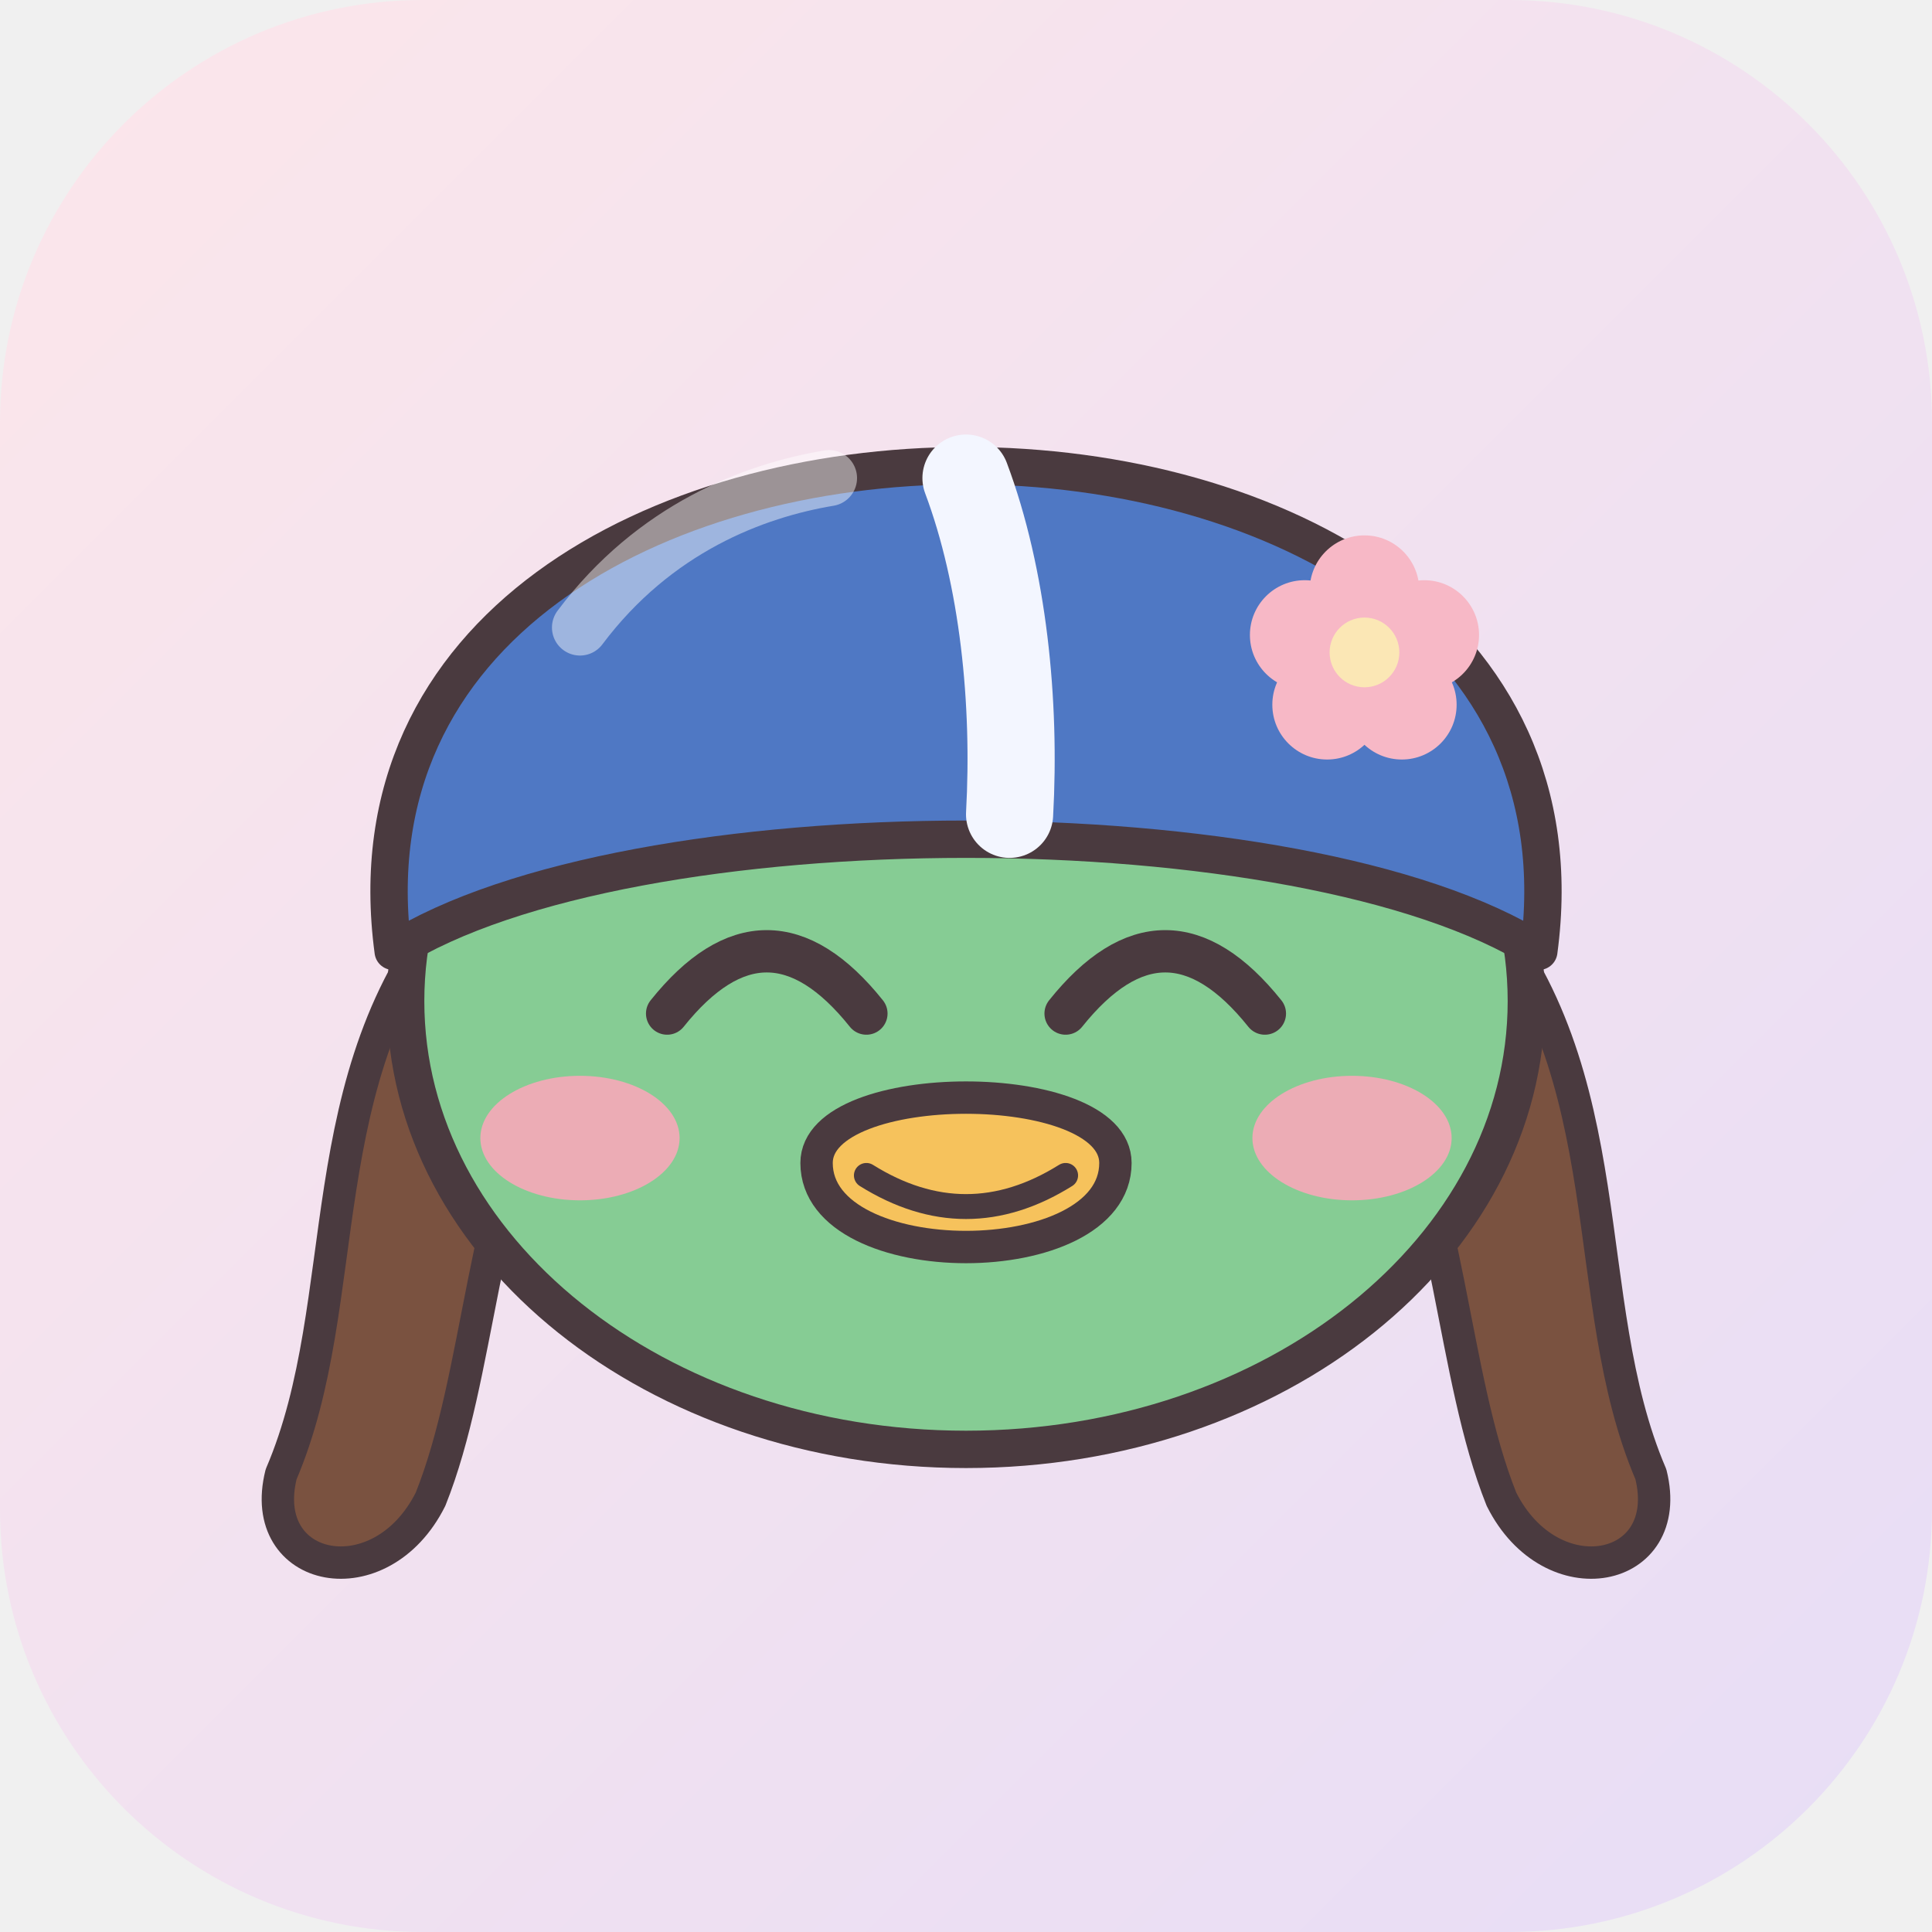
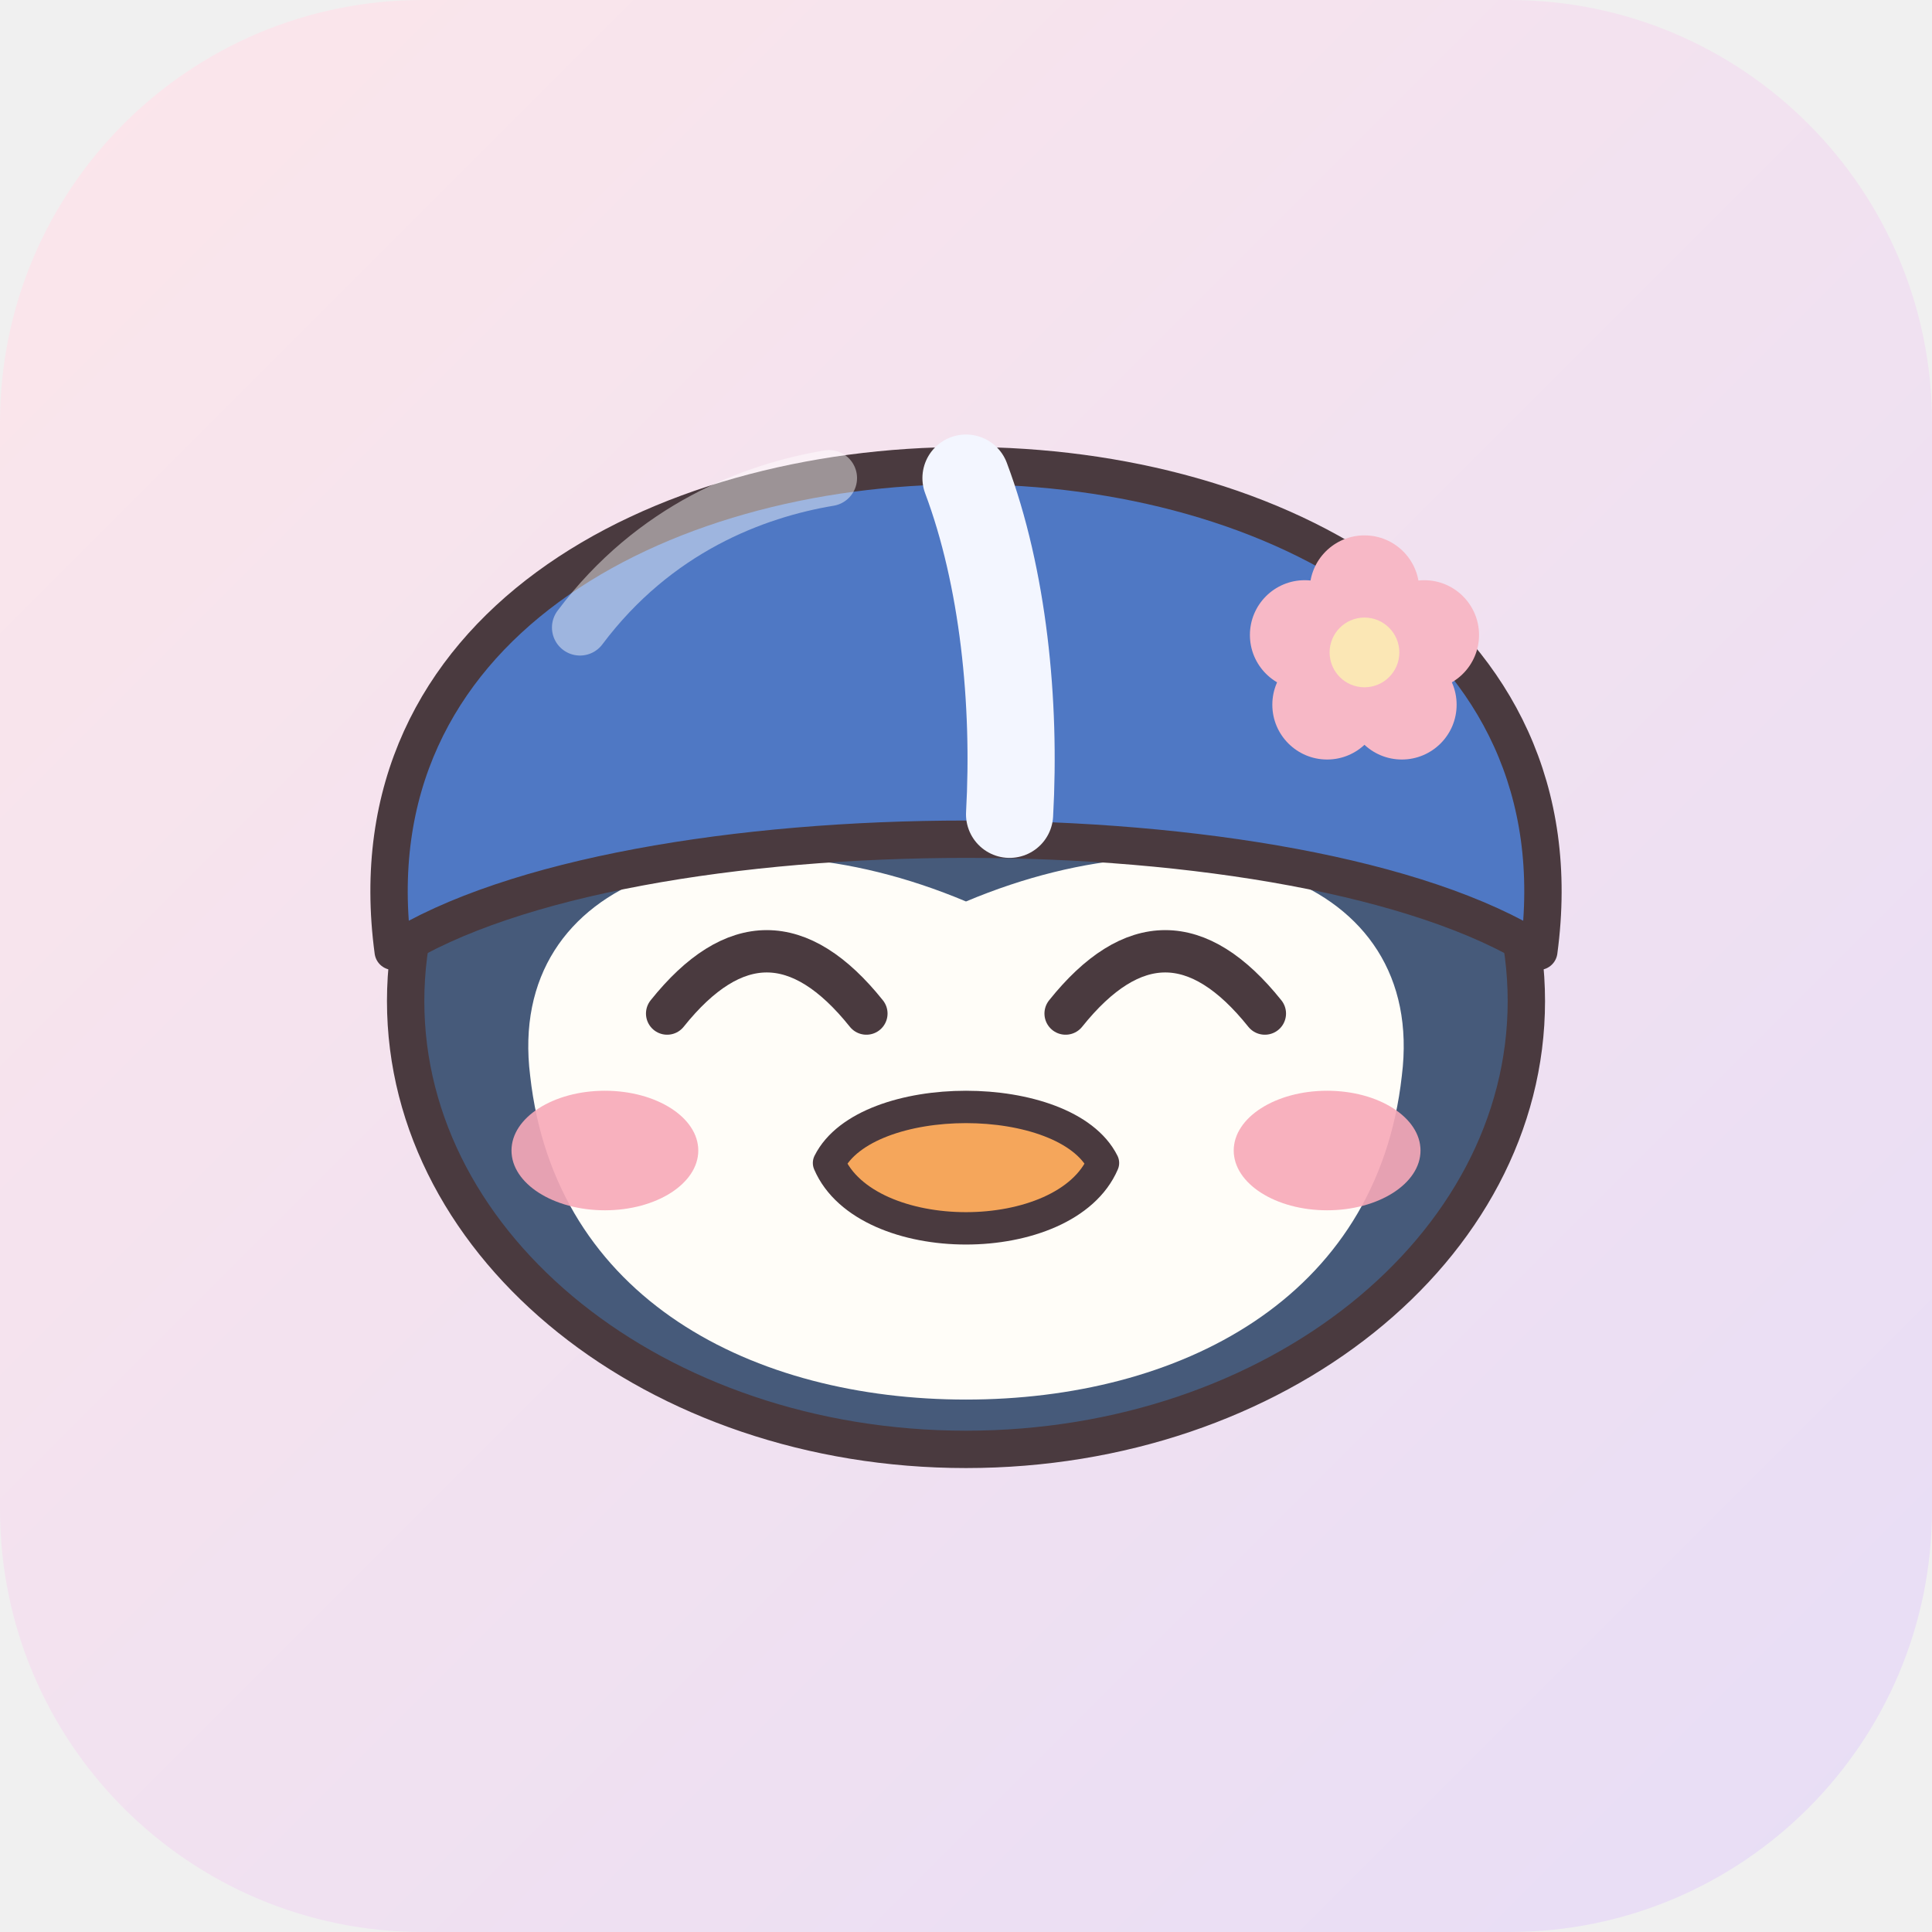
<svg xmlns="http://www.w3.org/2000/svg" viewBox="0 0 512 512">
  <defs>
    <linearGradient id="g" x1="0" y1="0" x2="1" y2="1">
      <stop offset="0" stop-color="#FCE6EA" />
      <stop offset="1" stop-color="#E7DDF6" />
    </linearGradient>
  </defs>
  <rect width="512" height="512" rx="112" fill="url(#g)" />
  <g transform="translate(256 262) scale(3.3) translate(-69 -63)">
-     <path d="M28 56 C16 70 20 88 14 102 C12 110 22 112 26 104 C30 94 30 80 36 68 Z M110 56 C122 70 118 88 124 102 C126 110 116 112 112 104 C108 94 108 80 102 68 Z" fill="#7A5240" stroke="#4A3A3F" stroke-width="2.6" stroke-linejoin="round" />
-     <ellipse cx="69" cy="64" rx="45" ry="36" fill="#86CC94" stroke="#4A3A3F" stroke-width="3" />
+     <ellipse cx="69" cy="64" rx="45" ry="36" fill="#465A7A" stroke="#4A3A3F" stroke-width="3" />
+     <path d="M34 70 C32 54 50 48 69 56 C88 48 106 54 104 70 C102 88 86 96 69 96 C52 96 36 88 34 70 Z" fill="#FFFDF8" />
    <path d="M23 60 C16 8 122 8 115 60 C96 48 42 48 23 60 Z" fill="#4F78C4" stroke="#4A3A3F" stroke-width="3" stroke-linejoin="round" />
    <path d="M69 22 C72 30 73 40 72.5 49" fill="none" stroke="#F3F6FF" stroke-width="7" stroke-linecap="round" />
    <path d="M38 34 C44 26 52 23 58 22" fill="none" stroke="#fff" stroke-width="4.5" stroke-linecap="round" opacity=".45" />
    <g transform="translate(101 36)">
      <circle r="4.4" cx="0" cy="-5" fill="#F7B8C6" />
      <circle r="4.4" cx="4.8" cy="-1.4" fill="#F7B8C6" />
      <circle r="4.4" cx="3" cy="4.2" fill="#F7B8C6" />
      <circle r="4.4" cx="-3" cy="4.2" fill="#F7B8C6" />
      <circle r="4.4" cx="-4.8" cy="-1.4" fill="#F7B8C6" />
      <circle r="2.8" fill="#FBE7B5" />
    </g>
-     <ellipse cx="38" cy="75" rx="8" ry="5" fill="#F7A8B8" opacity=".9" />
-     <ellipse cx="100" cy="75" rx="8" ry="5" fill="#F7A8B8" opacity=".9" />
+     <ellipse cx="40" cy="76" rx="7.5" ry="4.8" fill="#F7A8B8" opacity=".9" />
+     <ellipse cx="98" cy="76" rx="7.5" ry="4.8" fill="#F7A8B8" opacity=".9" />
    <path d="M45 65 Q53 55 61 65" fill="none" stroke="#4A3A3F" stroke-width="3.4" stroke-linecap="round" />
    <path d="M77 65 Q85 55 93 65" fill="none" stroke="#4A3A3F" stroke-width="3.4" stroke-linecap="round" />
-     <path d="M57 77 C57 70 81 70 81 77 C81 86 57 86 57 77 Z" fill="#F6C25C" stroke="#4A3A3F" stroke-width="2.6" stroke-linejoin="round" />
-     <path d="M61 78 Q69 83 77 78" fill="none" stroke="#4A3A3F" stroke-width="2" stroke-linecap="round" />
+     <path d="M58 77 C61 71 77 71 80 77 C77 84 61 84 58 77 Z" fill="#F5A65B" stroke="#4A3A3F" stroke-width="2.6" stroke-linejoin="round" />
  </g>
</svg>
